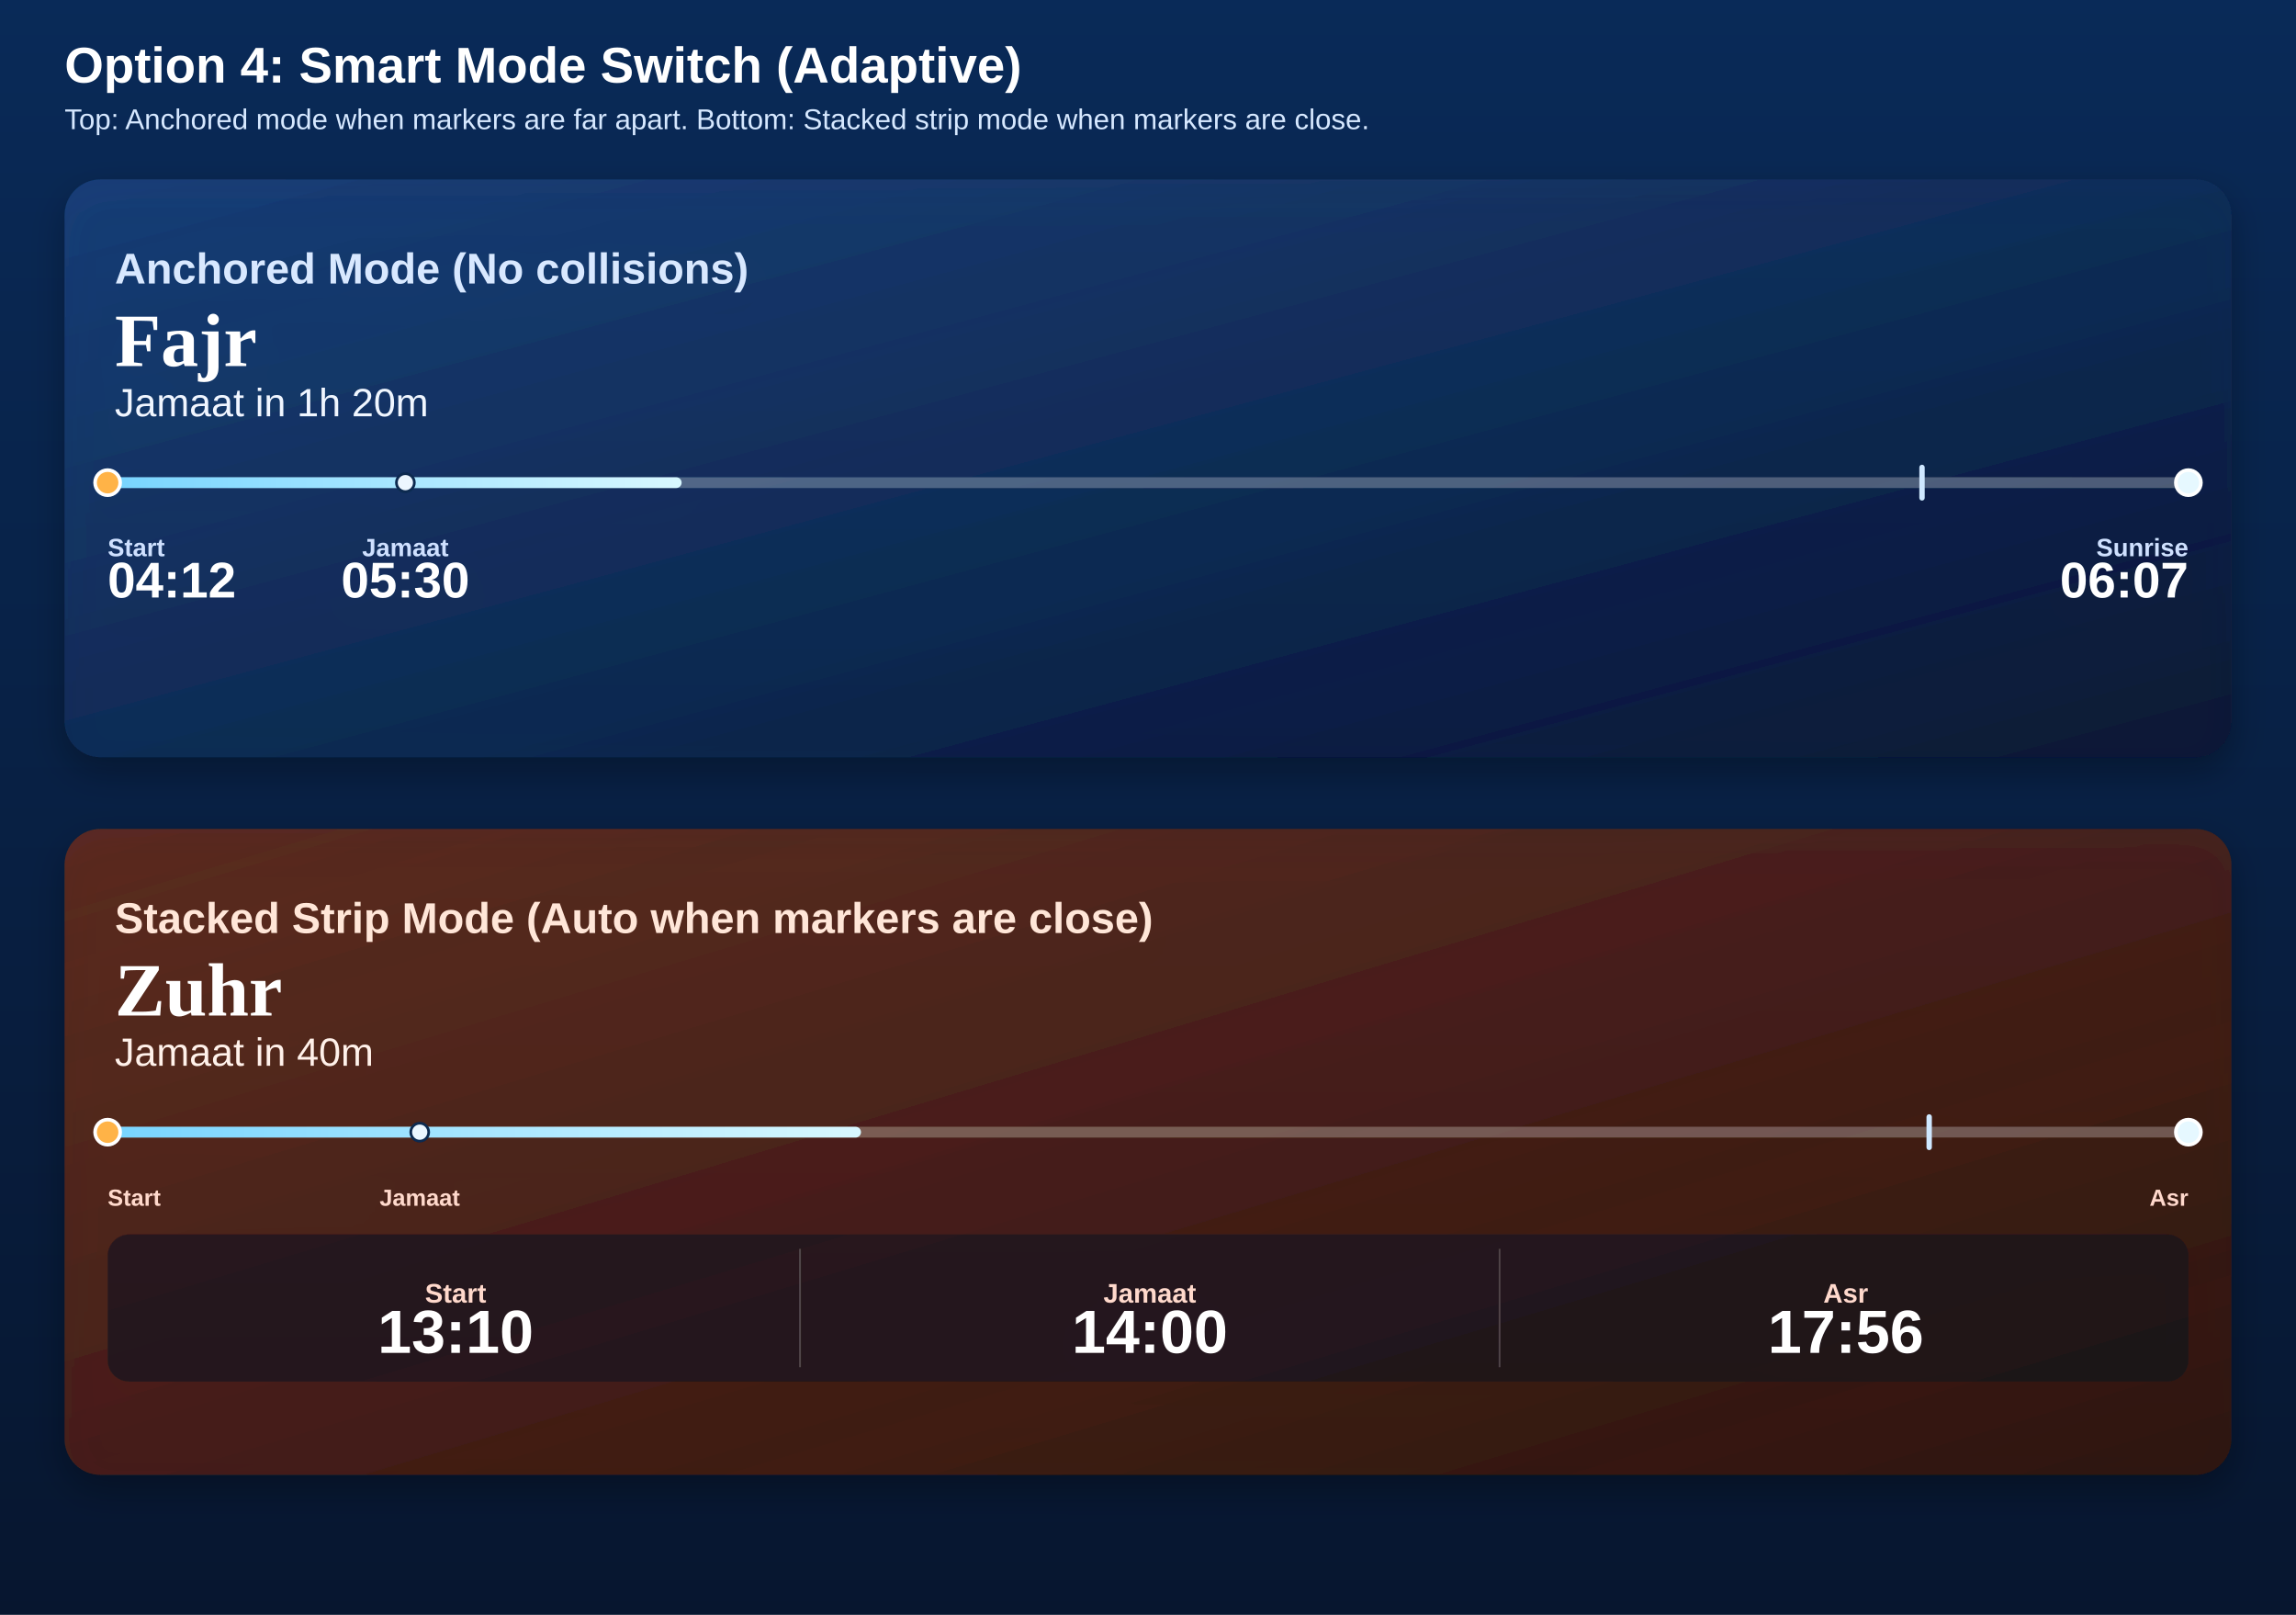
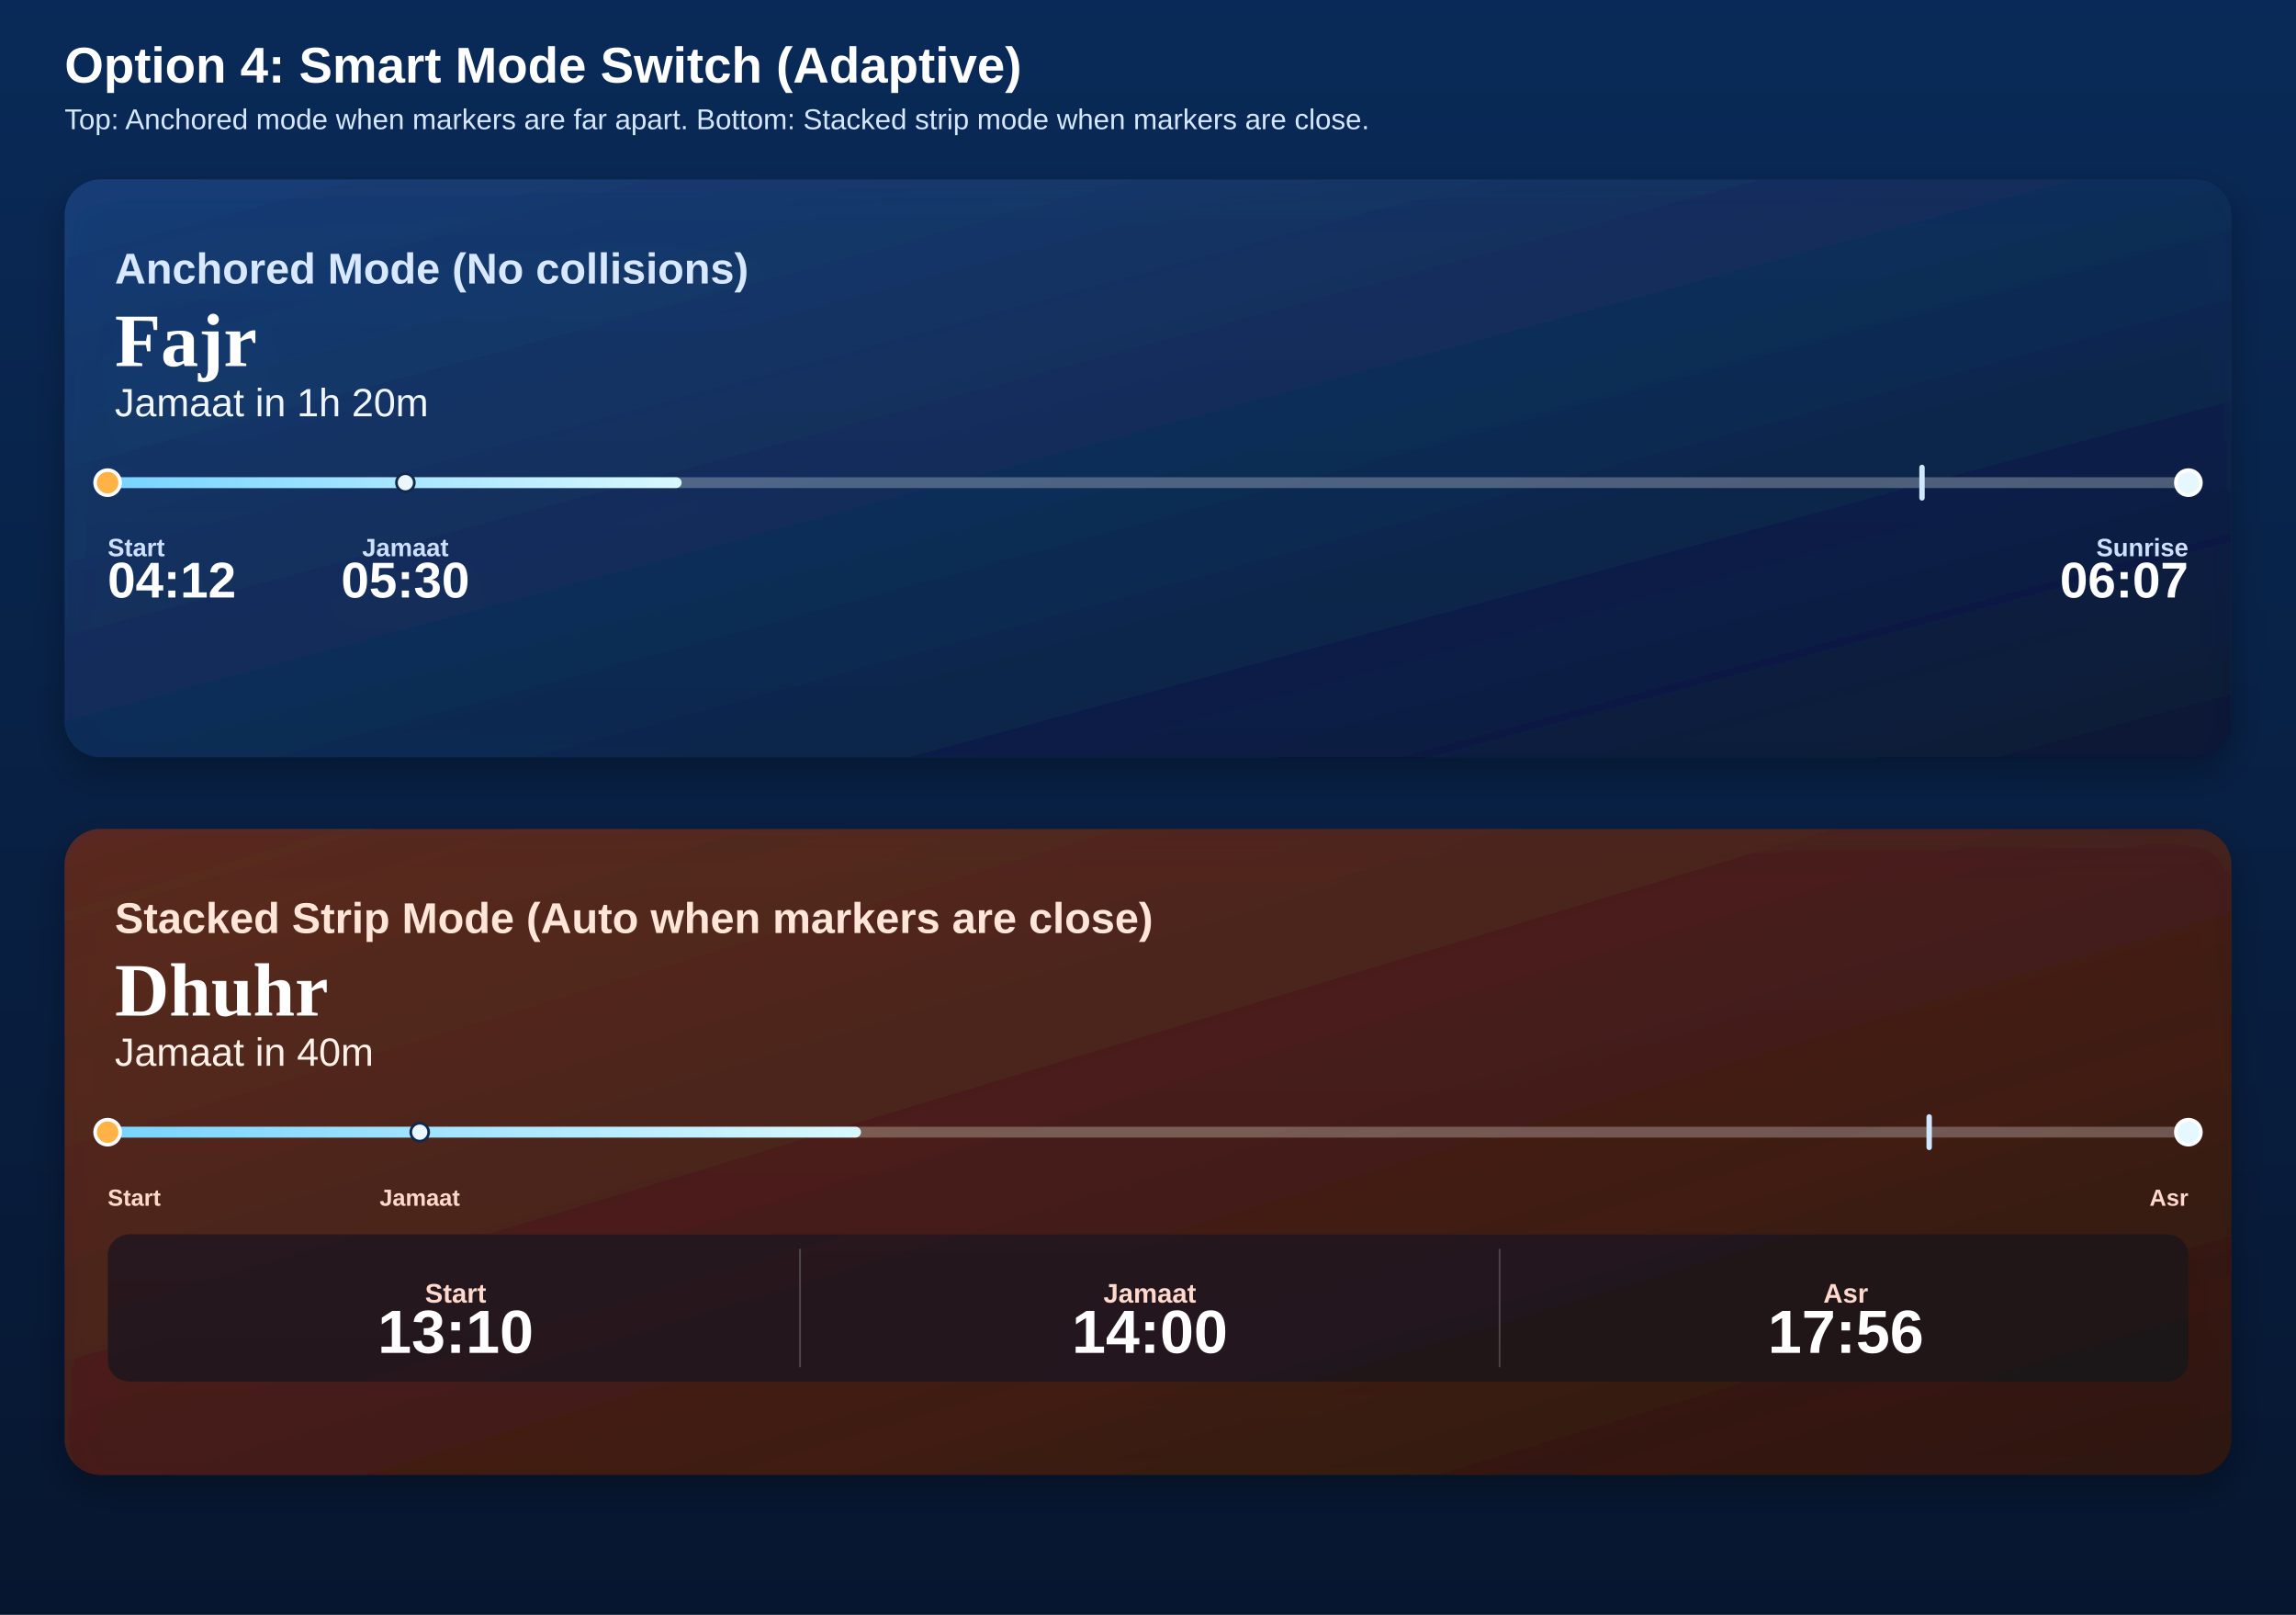
<svg xmlns="http://www.w3.org/2000/svg" width="1280" height="900" viewBox="0 0 1280 900">
  <defs>
    <linearGradient id="bg" x1="0" y1="0" x2="0" y2="1">
      <stop offset="0%" stop-color="#092a58" />
      <stop offset="100%" stop-color="#07162f" />
    </linearGradient>
    <linearGradient id="heroA" x1="0" y1="0" x2="1" y2="1">
      <stop offset="0%" stop-color="#194582" stop-opacity="0.76" />
      <stop offset="100%" stop-color="#091733" stop-opacity="0.85" />
    </linearGradient>
    <linearGradient id="heroB" x1="0" y1="0" x2="1" y2="1">
      <stop offset="0%" stop-color="#6f2f17" stop-opacity="0.78" />
      <stop offset="100%" stop-color="#31140d" stop-opacity="0.88" />
    </linearGradient>
    <linearGradient id="fill" x1="0" y1="0" x2="1" y2="0">
      <stop offset="0%" stop-color="#77d4ff" />
      <stop offset="100%" stop-color="#d8f8ff" />
    </linearGradient>
    <filter id="shadow" x="-20%" y="-20%" width="140%" height="140%">
      <feDropShadow dx="0" dy="8" stdDeviation="10" flood-color="#000" flood-opacity="0.35" />
    </filter>
  </defs>
  <rect width="1280" height="900" fill="url(#bg)" />
  <text x="36" y="46" font-family="Segoe UI, Arial" font-size="28" fill="#ffffff" font-weight="800">Option 4: Smart Mode Switch (Adaptive)</text>
  <text x="36" y="72" font-family="Segoe UI, Arial" font-size="16" fill="#d6e8ff">Top: Anchored mode when markers are far apart. Bottom: Stacked strip mode when markers are close.</text>
  <g transform="translate(36,100)" filter="url(#shadow)">
    <rect x="0" y="0" width="1208" height="322" rx="20" fill="url(#heroA)" />
    <text x="28" y="58" font-family="Segoe UI, Arial" font-size="24" fill="#d8e8ff" font-weight="700">Anchored Mode (No collisions)</text>
    <text x="28" y="104" font-family="Georgia, Times New Roman" font-size="42" fill="#ffffff" font-weight="700">Fajr</text>
    <text x="28" y="132" font-family="Segoe UI, Arial" font-size="22" fill="#f0f6ff">Jamaat in 1h 20m</text>
    <rect x="24" y="166" width="1160" height="6" rx="3" fill="#ffffff" fill-opacity="0.26" />
    <rect x="24" y="166" width="320" height="6" rx="3" fill="url(#fill)" />
    <circle cx="24" cy="169" r="7" fill="#ffb347" stroke="#ffffff" stroke-width="2" />
    <circle cx="190" cy="169" r="5" fill="#ecf6ff" stroke="#0d2950" stroke-width="1.5" />
    <rect x="1034" y="159" width="3" height="20" rx="1.5" fill="#cfe8ff" />
    <circle cx="1184" cy="169" r="7" fill="#e6f8ff" stroke="#ffffff" stroke-width="2" />
    <text x="24" y="210" font-family="Segoe UI, Arial" font-size="14" fill="#cfe0ff" font-weight="700">Start</text>
    <text x="24" y="233" font-family="Segoe UI, Arial" font-size="28" fill="#ffffff" font-weight="800">04:12</text>
    <text x="190" y="210" text-anchor="middle" font-family="Segoe UI, Arial" font-size="14" fill="#cfe0ff" font-weight="700">Jamaat</text>
    <text x="190" y="233" text-anchor="middle" font-family="Segoe UI, Arial" font-size="28" fill="#ffffff" font-weight="800">05:30</text>
    <text x="1184" y="210" text-anchor="end" font-family="Segoe UI, Arial" font-size="14" fill="#cfe0ff" font-weight="700">Sunrise</text>
    <text x="1184" y="233" text-anchor="end" font-family="Segoe UI, Arial" font-size="28" fill="#ffffff" font-weight="800">06:07</text>
  </g>
  <g transform="translate(36,462)" filter="url(#shadow)">
    <rect x="0" y="0" width="1208" height="360" rx="20" fill="url(#heroB)" />
    <text x="28" y="58" font-family="Segoe UI, Arial" font-size="24" fill="#ffe6d8" font-weight="700">Stacked Strip Mode (Auto when markers are close)</text>
-     <text x="28" y="104" font-family="Georgia, Times New Roman" font-size="42" fill="#ffffff" font-weight="700">Zuhr</text>
+     <text x="28" y="104" font-family="Georgia, Times New Roman" font-size="42" fill="#ffffff" font-weight="700">Dhuhr</text>
    <text x="28" y="132" font-family="Segoe UI, Arial" font-size="22" fill="#fff1ea">Jamaat in 40m</text>
    <rect x="24" y="166" width="1160" height="6" rx="3" fill="#ffffff" fill-opacity="0.26" />
    <rect x="24" y="166" width="420" height="6" rx="3" fill="url(#fill)" />
    <circle cx="24" cy="169" r="7" fill="#ffb347" stroke="#ffffff" stroke-width="2" />
    <circle cx="198" cy="169" r="5" fill="#ecf6ff" stroke="#0d2950" stroke-width="1.5" />
    <rect x="1038" y="159" width="3" height="20" rx="1.5" fill="#cfe8ff" />
    <circle cx="1184" cy="169" r="7" fill="#e6f8ff" stroke="#ffffff" stroke-width="2" />
    <text x="24" y="210" font-family="Segoe UI, Arial" font-size="13" fill="#ffd9cc" font-weight="700">Start</text>
    <text x="198" y="210" text-anchor="middle" font-family="Segoe UI, Arial" font-size="13" fill="#ffd9cc" font-weight="700">Jamaat</text>
    <text x="1184" y="210" text-anchor="end" font-family="Segoe UI, Arial" font-size="13" fill="#ffd9cc" font-weight="700">Asr</text>
    <rect x="24" y="226" width="1160" height="82" rx="12" fill="#0b1022" fill-opacity="0.5" />
    <line x1="410" y1="234" x2="410" y2="300" stroke="#ffffff" stroke-opacity="0.2" />
    <line x1="800" y1="234" x2="800" y2="300" stroke="#ffffff" stroke-opacity="0.2" />
    <text x="218" y="264" text-anchor="middle" font-family="Segoe UI, Arial" font-size="15" fill="#ffd9cc" font-weight="700">Start</text>
    <text x="218" y="292" text-anchor="middle" font-family="Segoe UI, Arial" font-size="34" fill="#ffffff" font-weight="800">13:10</text>
    <text x="605" y="264" text-anchor="middle" font-family="Segoe UI, Arial" font-size="15" fill="#ffd9cc" font-weight="700">Jamaat</text>
    <text x="605" y="292" text-anchor="middle" font-family="Segoe UI, Arial" font-size="34" fill="#ffffff" font-weight="800">14:00</text>
    <text x="993" y="264" text-anchor="middle" font-family="Segoe UI, Arial" font-size="15" fill="#ffd9cc" font-weight="700">Asr</text>
    <text x="993" y="292" text-anchor="middle" font-family="Segoe UI, Arial" font-size="34" fill="#ffffff" font-weight="800">17:56</text>
  </g>
</svg>
